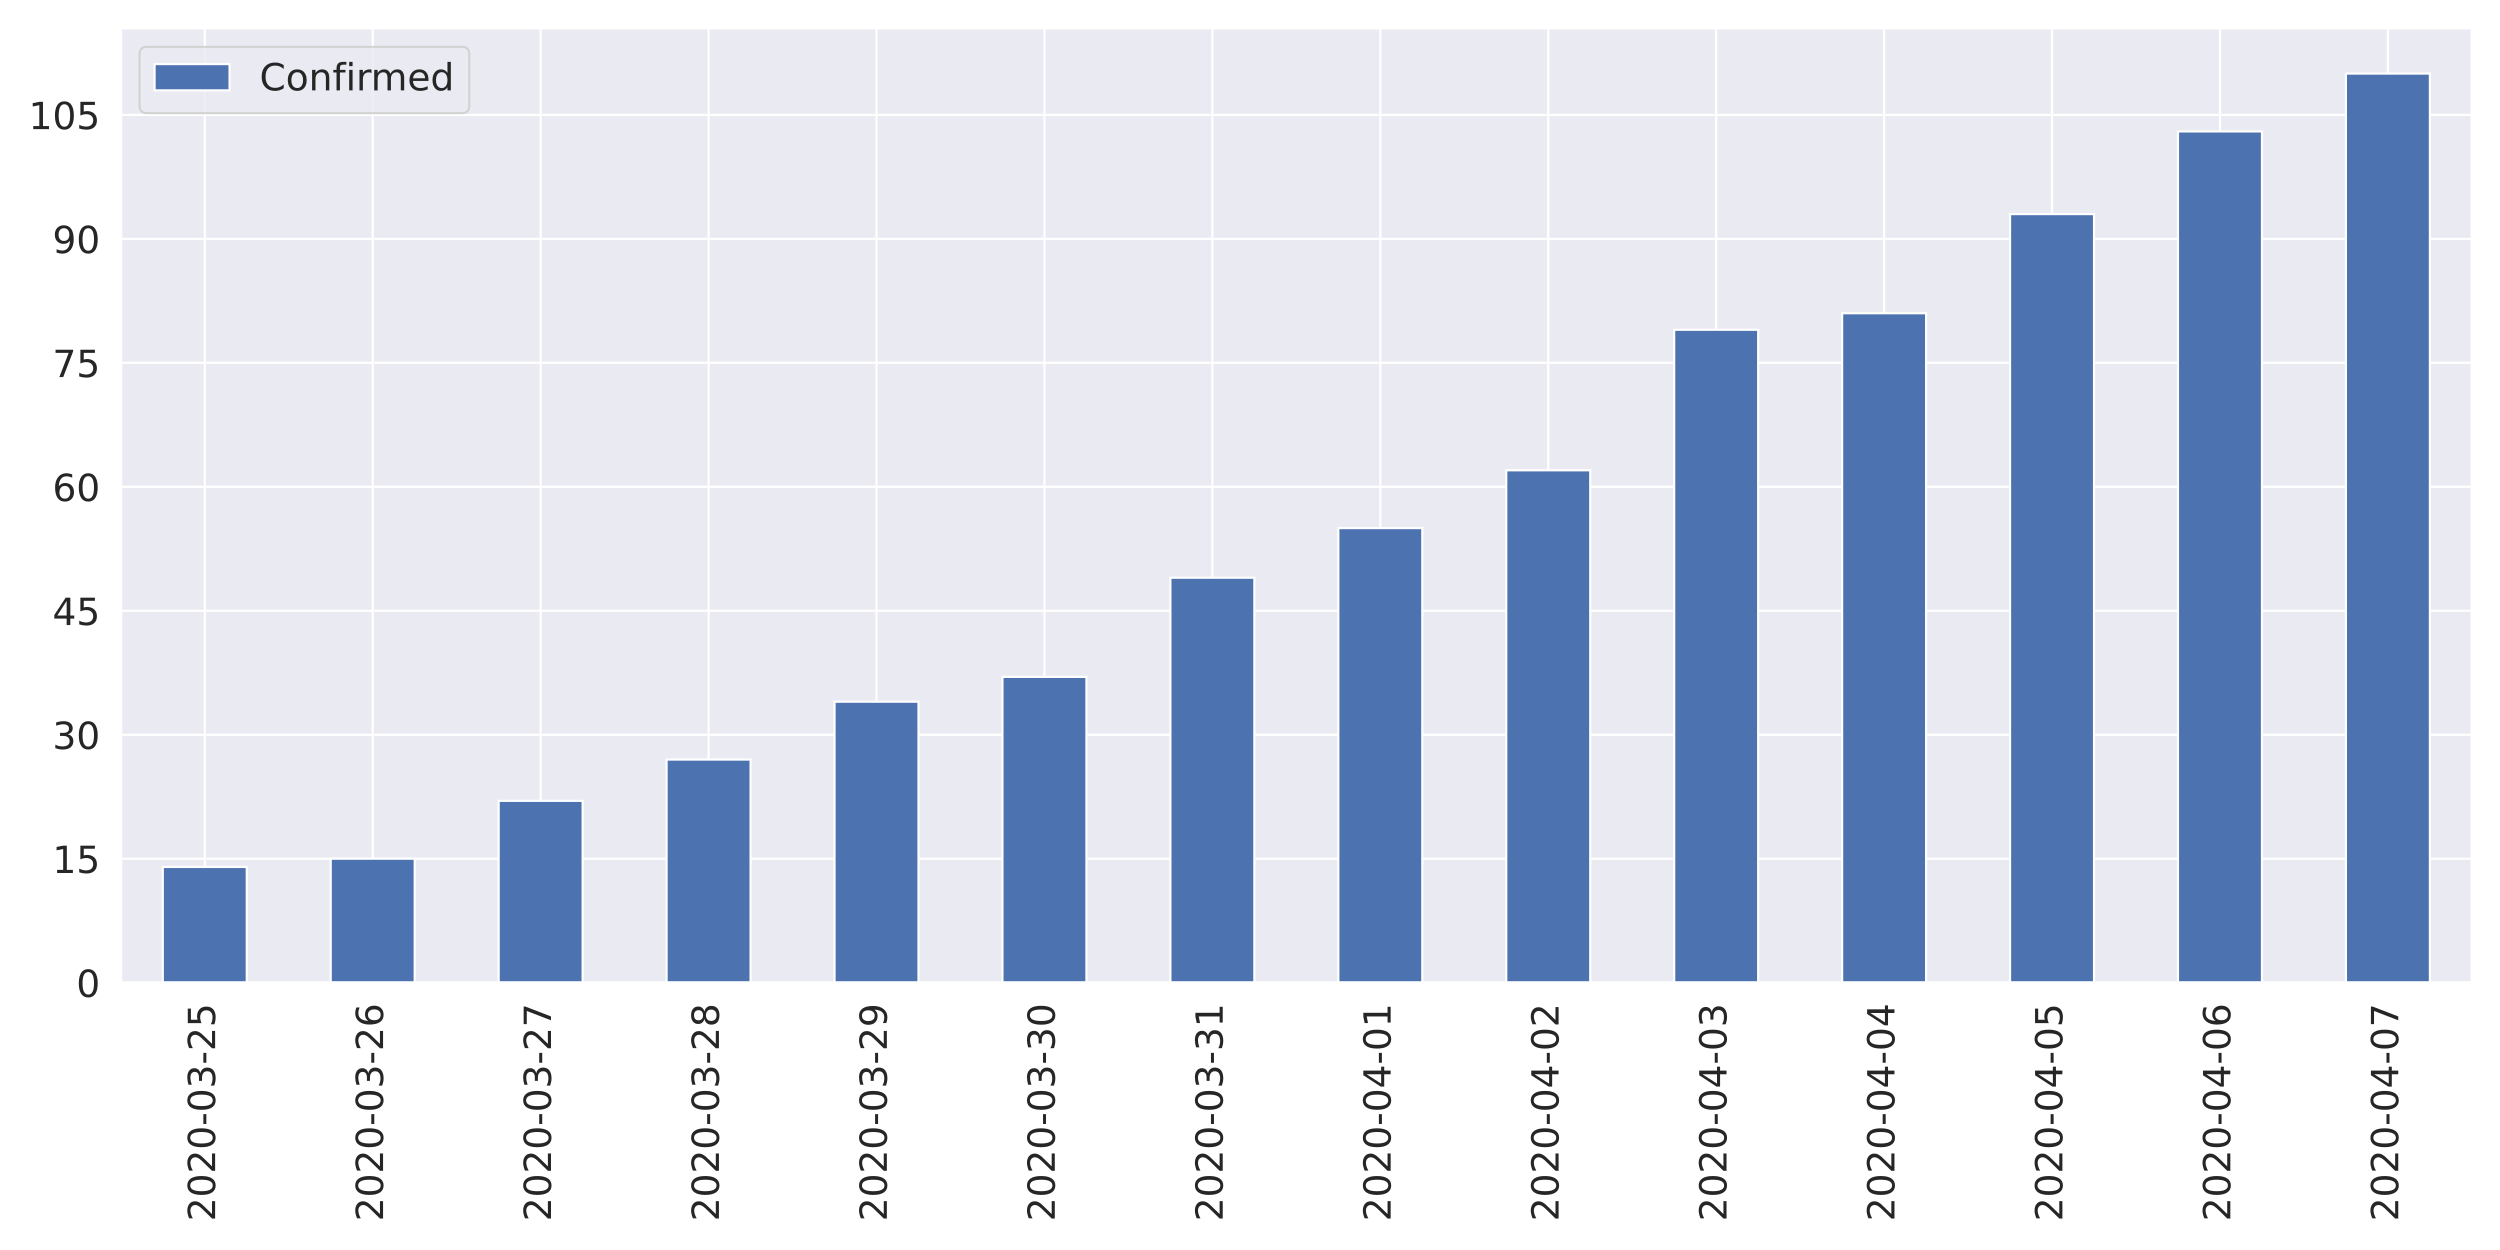
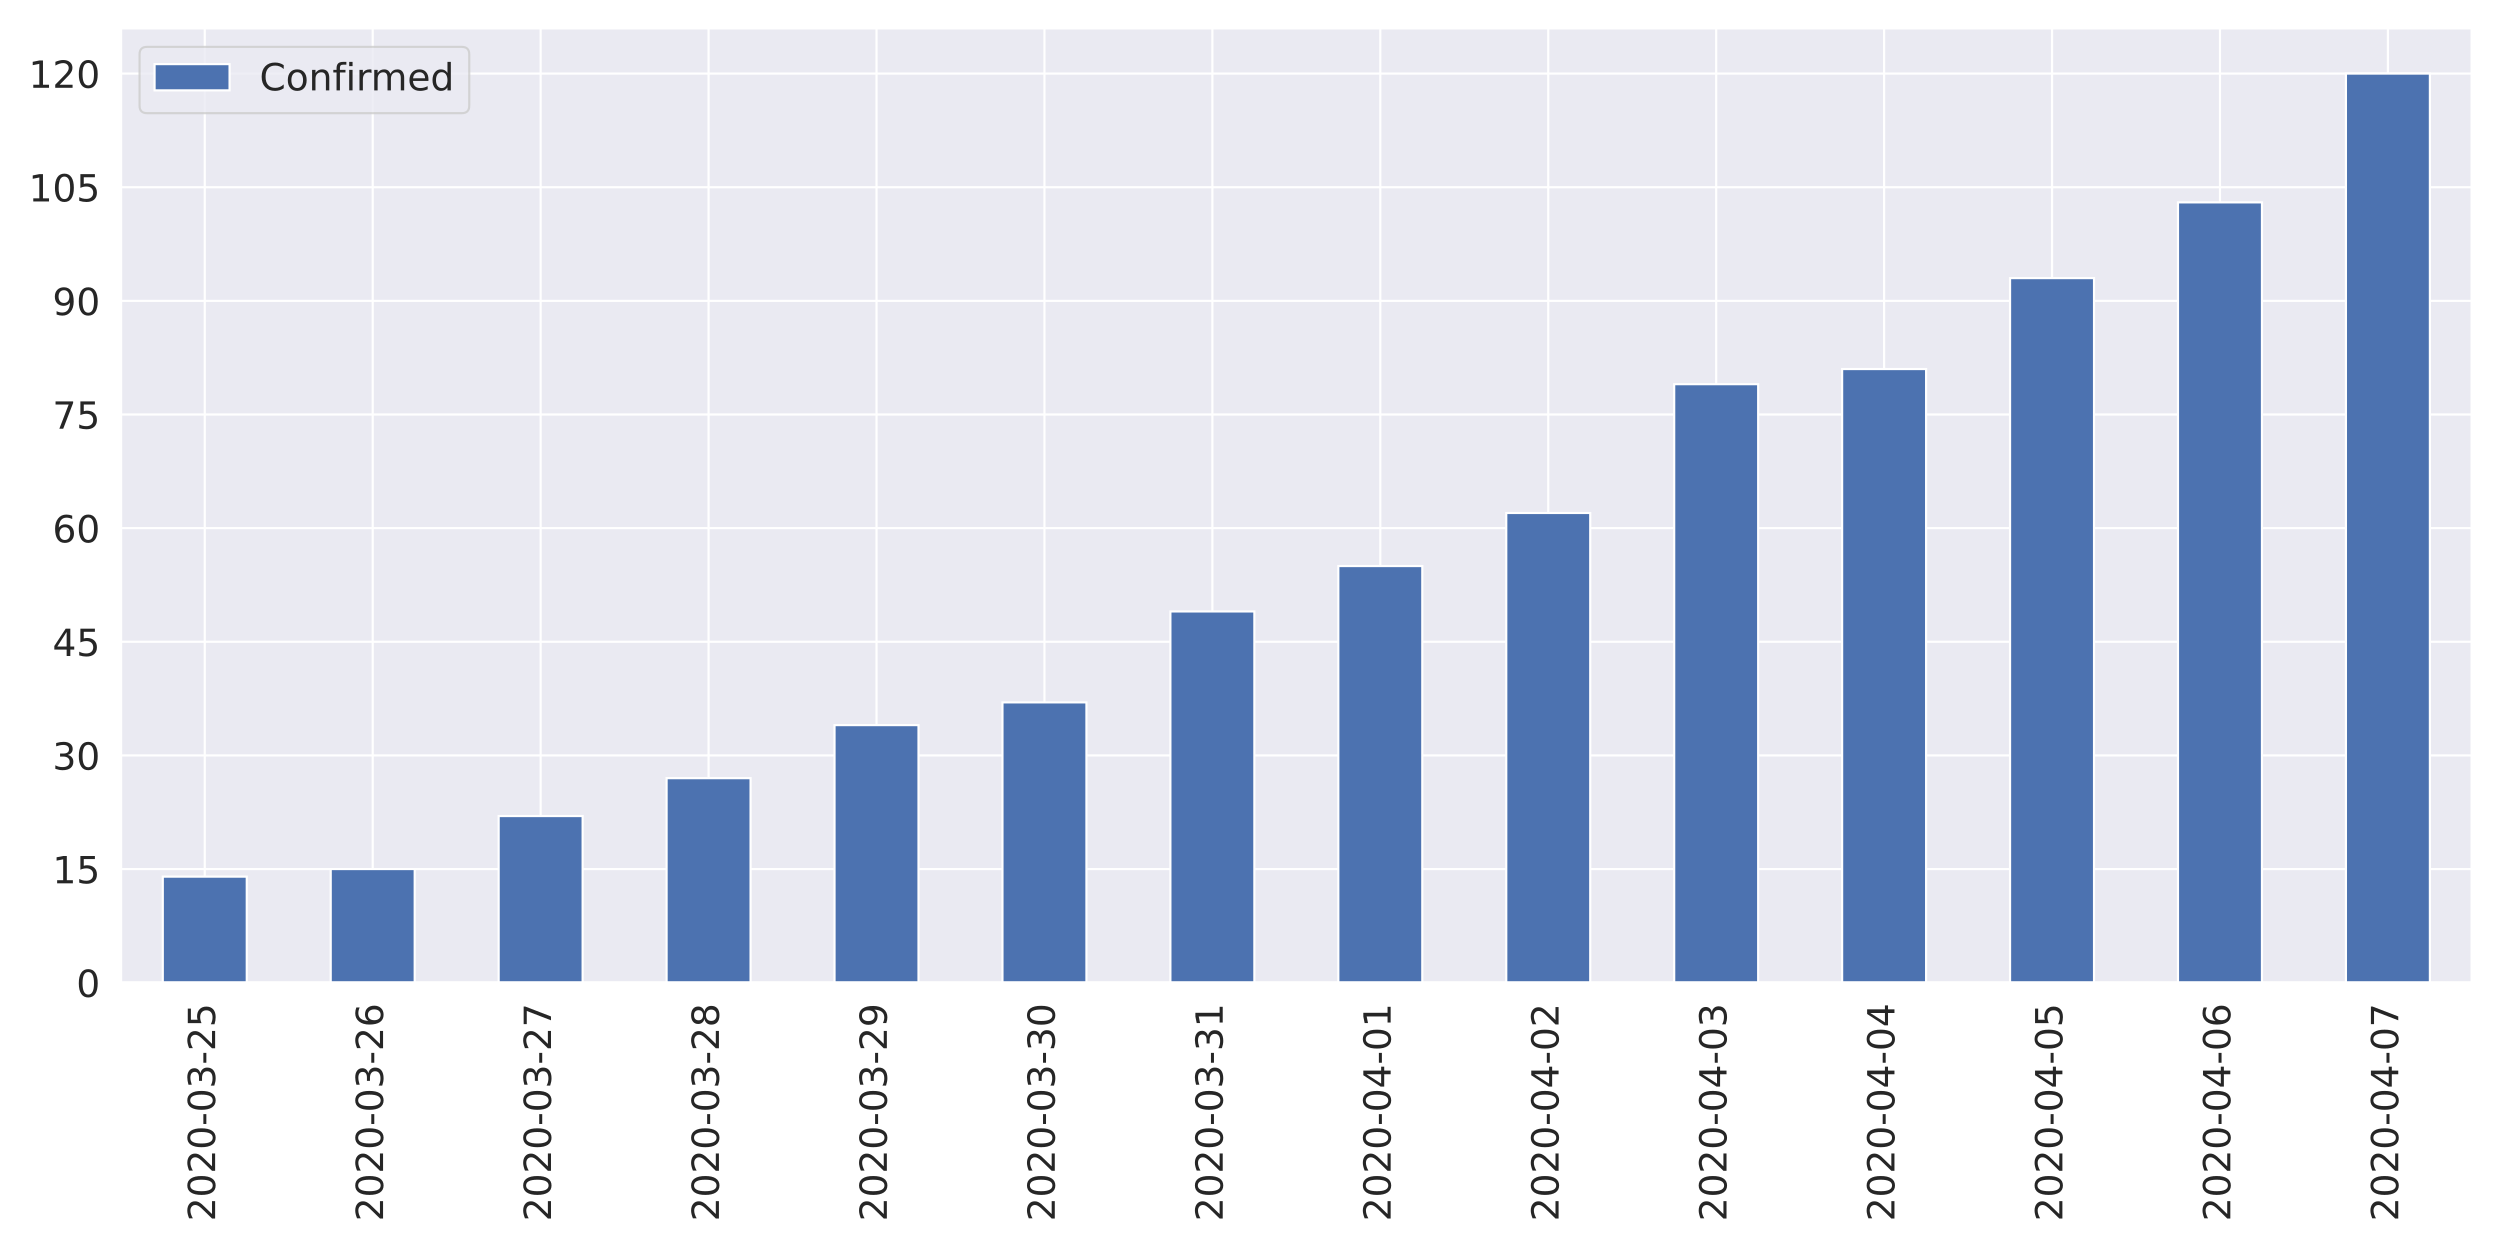
<svg xmlns="http://www.w3.org/2000/svg" xmlns:xlink="http://www.w3.org/1999/xlink" height="576pt" version="1.1" viewBox="0 0 1152 576" width="1152pt">
  <defs>
    <style type="text/css">
*{stroke-linecap:butt;stroke-linejoin:round;}
  </style>
  </defs>
  <g id="figure_1">
    <g id="patch_1">
      <path d="M 0 576  L 1152 576  L 1152 0  L 0 0  z " style="fill:#ffffff;" />
    </g>
    <g id="axes_1">
      <g id="patch_2">
        <path d="M 55.67 452.83  L 1139.04 452.83  L 1139.04 12.96  L 55.67 12.96  z " style="fill:#eaeaf2;" />
      </g>
      <g id="matplotlib.axis_1">
        <g id="xtick_1">
          <g id="line2d_1">
            <path clip-path="url(#p32ae984a57)" d="M 94.362 452.83  L 94.362 12.96  " style="fill:none;stroke:#ffffff;stroke-linecap:round;" />
          </g>
          <g id="text_1">
            <defs>
              <path d="M 19.188 8.297  L 53.609 8.297  L 53.609 0  L 7.328 0  L 7.328 8.297  Q 12.938 14.109 22.625 23.891  Q 32.328 33.688 34.812 36.531  Q 39.547 41.844 41.422 45.531  Q 43.312 49.219 43.312 52.781  Q 43.312 58.594 39.234 62.25  Q 35.156 65.922 28.609 65.922  Q 23.969 65.922 18.812 64.312  Q 13.672 62.703 7.812 59.422  L 7.812 69.391  Q 13.766 71.781 18.938 73  Q 24.125 74.219 28.422 74.219  Q 39.75 74.219 46.484 68.547  Q 53.219 62.891 53.219 53.422  Q 53.219 48.922 51.531 44.891  Q 49.859 40.875 45.406 35.406  Q 44.188 33.984 37.641 27.219  Q 31.109 20.453 19.188 8.297  z " id="DejaVuSans-50" />
              <path d="M 31.781 66.406  Q 24.172 66.406 20.328 58.906  Q 16.5 51.422 16.5 36.375  Q 16.5 21.391 20.328 13.891  Q 24.172 6.391 31.781 6.391  Q 39.453 6.391 43.281 13.891  Q 47.125 21.391 47.125 36.375  Q 47.125 51.422 43.281 58.906  Q 39.453 66.406 31.781 66.406  z M 31.781 74.219  Q 44.047 74.219 50.516 64.516  Q 56.984 54.828 56.984 36.375  Q 56.984 17.969 50.516 8.266  Q 44.047 -1.422 31.781 -1.422  Q 19.531 -1.422 13.062 8.266  Q 6.594 17.969 6.594 36.375  Q 6.594 54.828 13.062 64.516  Q 19.531 74.219 31.781 74.219  z " id="DejaVuSans-48" />
              <path d="M 4.891 31.391  L 31.203 31.391  L 31.203 23.391  L 4.891 23.391  z " id="DejaVuSans-45" />
              <path d="M 40.578 39.312  Q 47.656 37.797 51.625 33  Q 55.609 28.219 55.609 21.188  Q 55.609 10.406 48.188 4.484  Q 40.766 -1.422 27.094 -1.422  Q 22.516 -1.422 17.656 -0.516  Q 12.797 0.391 7.625 2.203  L 7.625 11.719  Q 11.719 9.328 16.594 8.109  Q 21.484 6.891 26.812 6.891  Q 36.078 6.891 40.938 10.547  Q 45.797 14.203 45.797 21.188  Q 45.797 27.641 41.281 31.266  Q 36.766 34.906 28.719 34.906  L 20.219 34.906  L 20.219 43.016  L 29.109 43.016  Q 36.375 43.016 40.234 45.922  Q 44.094 48.828 44.094 54.297  Q 44.094 59.906 40.109 62.906  Q 36.141 65.922 28.719 65.922  Q 24.656 65.922 20.016 65.031  Q 15.375 64.156 9.812 62.312  L 9.812 71.094  Q 15.438 72.656 20.344 73.438  Q 25.25 74.219 29.594 74.219  Q 40.828 74.219 47.359 69.109  Q 53.906 64.016 53.906 55.328  Q 53.906 49.266 50.438 45.094  Q 46.969 40.922 40.578 39.312  z " id="DejaVuSans-51" />
              <path d="M 10.797 72.906  L 49.516 72.906  L 49.516 64.594  L 19.828 64.594  L 19.828 46.734  Q 21.969 47.469 24.109 47.828  Q 26.266 48.188 28.422 48.188  Q 40.625 48.188 47.75 41.5  Q 54.891 34.812 54.891 23.391  Q 54.891 11.625 47.562 5.094  Q 40.234 -1.422 26.906 -1.422  Q 22.312 -1.422 17.547 -0.641  Q 12.797 0.141 7.719 1.703  L 7.719 11.625  Q 12.109 9.234 16.797 8.062  Q 21.484 6.891 26.703 6.891  Q 35.156 6.891 40.078 11.328  Q 45.016 15.766 45.016 23.391  Q 45.016 31 40.078 35.438  Q 35.156 39.891 26.703 39.891  Q 22.75 39.891 18.812 39.016  Q 14.891 38.141 10.797 36.281  z " id="DejaVuSans-53" />
            </defs>
            <g style="fill:#262626;" transform="translate(99.12999 562.7538)rotate(-90)scale(0.1728 -0.1728)">
              <use xlink:href="#DejaVuSans-50" />
              <use x="63.623" xlink:href="#DejaVuSans-48" />
              <use x="127.246" xlink:href="#DejaVuSans-50" />
              <use x="190.869" xlink:href="#DejaVuSans-48" />
              <use x="254.492" xlink:href="#DejaVuSans-45" />
              <use x="290.576" xlink:href="#DejaVuSans-48" />
              <use x="354.199" xlink:href="#DejaVuSans-51" />
              <use x="417.822" xlink:href="#DejaVuSans-45" />
              <use x="453.906" xlink:href="#DejaVuSans-50" />
              <use x="517.529" xlink:href="#DejaVuSans-53" />
            </g>
          </g>
        </g>
        <g id="xtick_2">
          <g id="line2d_2">
            <path clip-path="url(#p32ae984a57)" d="M 171.745 452.83  L 171.745 12.96  " style="fill:none;stroke:#ffffff;stroke-linecap:round;" />
          </g>
          <g id="text_2">
            <defs>
              <path d="M 33.016 40.375  Q 26.375 40.375 22.484 35.828  Q 18.609 31.297 18.609 23.391  Q 18.609 15.531 22.484 10.953  Q 26.375 6.391 33.016 6.391  Q 39.656 6.391 43.531 10.953  Q 47.406 15.531 47.406 23.391  Q 47.406 31.297 43.531 35.828  Q 39.656 40.375 33.016 40.375  z M 52.594 71.297  L 52.594 62.312  Q 48.875 64.062 45.094 64.984  Q 41.312 65.922 37.594 65.922  Q 27.828 65.922 22.672 59.328  Q 17.531 52.734 16.797 39.406  Q 19.672 43.656 24.016 45.922  Q 28.375 48.188 33.594 48.188  Q 44.578 48.188 50.953 41.516  Q 57.328 34.859 57.328 23.391  Q 57.328 12.156 50.688 5.359  Q 44.047 -1.422 33.016 -1.422  Q 20.359 -1.422 13.672 8.266  Q 6.984 17.969 6.984 36.375  Q 6.984 53.656 15.188 63.938  Q 23.391 74.219 37.203 74.219  Q 40.922 74.219 44.703 73.484  Q 48.484 72.75 52.594 71.297  z " id="DejaVuSans-54" />
            </defs>
            <g style="fill:#262626;" transform="translate(176.5136 562.7538)rotate(-90)scale(0.1728 -0.1728)">
              <use xlink:href="#DejaVuSans-50" />
              <use x="63.623" xlink:href="#DejaVuSans-48" />
              <use x="127.246" xlink:href="#DejaVuSans-50" />
              <use x="190.869" xlink:href="#DejaVuSans-48" />
              <use x="254.492" xlink:href="#DejaVuSans-45" />
              <use x="290.576" xlink:href="#DejaVuSans-48" />
              <use x="354.199" xlink:href="#DejaVuSans-51" />
              <use x="417.822" xlink:href="#DejaVuSans-45" />
              <use x="453.906" xlink:href="#DejaVuSans-50" />
              <use x="517.529" xlink:href="#DejaVuSans-54" />
            </g>
          </g>
        </g>
        <g id="xtick_3">
          <g id="line2d_3">
            <path clip-path="url(#p32ae984a57)" d="M 249.129 452.83  L 249.129 12.96  " style="fill:none;stroke:#ffffff;stroke-linecap:round;" />
          </g>
          <g id="text_3">
            <defs>
              <path d="M 8.203 72.906  L 55.078 72.906  L 55.078 68.703  L 28.609 0  L 18.312 0  L 43.219 64.594  L 8.203 64.594  z " id="DejaVuSans-55" />
            </defs>
            <g style="fill:#262626;" transform="translate(253.8971 562.7538)rotate(-90)scale(0.1728 -0.1728)">
              <use xlink:href="#DejaVuSans-50" />
              <use x="63.623" xlink:href="#DejaVuSans-48" />
              <use x="127.246" xlink:href="#DejaVuSans-50" />
              <use x="190.869" xlink:href="#DejaVuSans-48" />
              <use x="254.492" xlink:href="#DejaVuSans-45" />
              <use x="290.576" xlink:href="#DejaVuSans-48" />
              <use x="354.199" xlink:href="#DejaVuSans-51" />
              <use x="417.822" xlink:href="#DejaVuSans-45" />
              <use x="453.906" xlink:href="#DejaVuSans-50" />
              <use x="517.529" xlink:href="#DejaVuSans-55" />
            </g>
          </g>
        </g>
        <g id="xtick_4">
          <g id="line2d_4">
            <path clip-path="url(#p32ae984a57)" d="M 326.512 452.83  L 326.512 12.96  " style="fill:none;stroke:#ffffff;stroke-linecap:round;" />
          </g>
          <g id="text_4">
            <defs>
              <path d="M 31.781 34.625  Q 24.75 34.625 20.719 30.859  Q 16.703 27.094 16.703 20.516  Q 16.703 13.922 20.719 10.156  Q 24.75 6.391 31.781 6.391  Q 38.812 6.391 42.859 10.172  Q 46.922 13.969 46.922 20.516  Q 46.922 27.094 42.891 30.859  Q 38.875 34.625 31.781 34.625  z M 21.922 38.812  Q 15.578 40.375 12.031 44.719  Q 8.5 49.078 8.5 55.328  Q 8.5 64.062 14.719 69.141  Q 20.953 74.219 31.781 74.219  Q 42.672 74.219 48.875 69.141  Q 55.078 64.062 55.078 55.328  Q 55.078 49.078 51.531 44.719  Q 48 40.375 41.703 38.812  Q 48.828 37.156 52.797 32.312  Q 56.781 27.484 56.781 20.516  Q 56.781 9.906 50.312 4.234  Q 43.844 -1.422 31.781 -1.422  Q 19.734 -1.422 13.25 4.234  Q 6.781 9.906 6.781 20.516  Q 6.781 27.484 10.781 32.312  Q 14.797 37.156 21.922 38.812  z M 18.312 54.391  Q 18.312 48.734 21.844 45.562  Q 25.391 42.391 31.781 42.391  Q 38.141 42.391 41.719 45.562  Q 45.312 48.734 45.312 54.391  Q 45.312 60.062 41.719 63.234  Q 38.141 66.406 31.781 66.406  Q 25.391 66.406 21.844 63.234  Q 18.312 60.062 18.312 54.391  z " id="DejaVuSans-56" />
            </defs>
            <g style="fill:#262626;" transform="translate(331.2807 562.7538)rotate(-90)scale(0.1728 -0.1728)">
              <use xlink:href="#DejaVuSans-50" />
              <use x="63.623" xlink:href="#DejaVuSans-48" />
              <use x="127.246" xlink:href="#DejaVuSans-50" />
              <use x="190.869" xlink:href="#DejaVuSans-48" />
              <use x="254.492" xlink:href="#DejaVuSans-45" />
              <use x="290.576" xlink:href="#DejaVuSans-48" />
              <use x="354.199" xlink:href="#DejaVuSans-51" />
              <use x="417.822" xlink:href="#DejaVuSans-45" />
              <use x="453.906" xlink:href="#DejaVuSans-50" />
              <use x="517.529" xlink:href="#DejaVuSans-56" />
            </g>
          </g>
        </g>
        <g id="xtick_5">
          <g id="line2d_5">
            <path clip-path="url(#p32ae984a57)" d="M 403.896 452.83  L 403.896 12.96  " style="fill:none;stroke:#ffffff;stroke-linecap:round;" />
          </g>
          <g id="text_5">
            <defs>
              <path d="M 10.984 1.516  L 10.984 10.5  Q 14.703 8.734 18.5 7.812  Q 22.312 6.891 25.984 6.891  Q 35.75 6.891 40.891 13.453  Q 46.047 20.016 46.781 33.406  Q 43.953 29.203 39.594 26.953  Q 35.25 24.703 29.984 24.703  Q 19.047 24.703 12.672 31.312  Q 6.297 37.938 6.297 49.422  Q 6.297 60.641 12.938 67.422  Q 19.578 74.219 30.609 74.219  Q 43.266 74.219 49.922 64.516  Q 56.594 54.828 56.594 36.375  Q 56.594 19.141 48.406 8.859  Q 40.234 -1.422 26.422 -1.422  Q 22.703 -1.422 18.891 -0.688  Q 15.094 0.047 10.984 1.516  z M 30.609 32.422  Q 37.25 32.422 41.125 36.953  Q 45.016 41.5 45.016 49.422  Q 45.016 57.281 41.125 61.844  Q 37.25 66.406 30.609 66.406  Q 23.969 66.406 20.094 61.844  Q 16.219 57.281 16.219 49.422  Q 16.219 41.5 20.094 36.953  Q 23.969 32.422 30.609 32.422  z " id="DejaVuSans-57" />
            </defs>
            <g style="fill:#262626;" transform="translate(408.6643 562.7538)rotate(-90)scale(0.1728 -0.1728)">
              <use xlink:href="#DejaVuSans-50" />
              <use x="63.623" xlink:href="#DejaVuSans-48" />
              <use x="127.246" xlink:href="#DejaVuSans-50" />
              <use x="190.869" xlink:href="#DejaVuSans-48" />
              <use x="254.492" xlink:href="#DejaVuSans-45" />
              <use x="290.576" xlink:href="#DejaVuSans-48" />
              <use x="354.199" xlink:href="#DejaVuSans-51" />
              <use x="417.822" xlink:href="#DejaVuSans-45" />
              <use x="453.906" xlink:href="#DejaVuSans-50" />
              <use x="517.529" xlink:href="#DejaVuSans-57" />
            </g>
          </g>
        </g>
        <g id="xtick_6">
          <g id="line2d_6">
            <path clip-path="url(#p32ae984a57)" d="M 481.28 452.83  L 481.28 12.96  " style="fill:none;stroke:#ffffff;stroke-linecap:round;" />
          </g>
          <g id="text_6">
            <g style="fill:#262626;" transform="translate(486.0478 562.7538)rotate(-90)scale(0.1728 -0.1728)">
              <use xlink:href="#DejaVuSans-50" />
              <use x="63.623" xlink:href="#DejaVuSans-48" />
              <use x="127.246" xlink:href="#DejaVuSans-50" />
              <use x="190.869" xlink:href="#DejaVuSans-48" />
              <use x="254.492" xlink:href="#DejaVuSans-45" />
              <use x="290.576" xlink:href="#DejaVuSans-48" />
              <use x="354.199" xlink:href="#DejaVuSans-51" />
              <use x="417.822" xlink:href="#DejaVuSans-45" />
              <use x="453.906" xlink:href="#DejaVuSans-51" />
              <use x="517.529" xlink:href="#DejaVuSans-48" />
            </g>
          </g>
        </g>
        <g id="xtick_7">
          <g id="line2d_7">
            <path clip-path="url(#p32ae984a57)" d="M 558.663 452.83  L 558.663 12.96  " style="fill:none;stroke:#ffffff;stroke-linecap:round;" />
          </g>
          <g id="text_7">
            <defs>
              <path d="M 12.406 8.297  L 28.516 8.297  L 28.516 63.922  L 10.984 60.406  L 10.984 69.391  L 28.422 72.906  L 38.281 72.906  L 38.281 8.297  L 54.391 8.297  L 54.391 0  L 12.406 0  z " id="DejaVuSans-49" />
            </defs>
            <g style="fill:#262626;" transform="translate(563.4314 562.7538)rotate(-90)scale(0.1728 -0.1728)">
              <use xlink:href="#DejaVuSans-50" />
              <use x="63.623" xlink:href="#DejaVuSans-48" />
              <use x="127.246" xlink:href="#DejaVuSans-50" />
              <use x="190.869" xlink:href="#DejaVuSans-48" />
              <use x="254.492" xlink:href="#DejaVuSans-45" />
              <use x="290.576" xlink:href="#DejaVuSans-48" />
              <use x="354.199" xlink:href="#DejaVuSans-51" />
              <use x="417.822" xlink:href="#DejaVuSans-45" />
              <use x="453.906" xlink:href="#DejaVuSans-51" />
              <use x="517.529" xlink:href="#DejaVuSans-49" />
            </g>
          </g>
        </g>
        <g id="xtick_8">
          <g id="line2d_8">
            <path clip-path="url(#p32ae984a57)" d="M 636.047 452.83  L 636.047 12.96  " style="fill:none;stroke:#ffffff;stroke-linecap:round;" />
          </g>
          <g id="text_8">
            <defs>
              <path d="M 37.797 64.312  L 12.891 25.391  L 37.797 25.391  z M 35.203 72.906  L 47.609 72.906  L 47.609 25.391  L 58.016 25.391  L 58.016 17.188  L 47.609 17.188  L 47.609 0  L 37.797 0  L 37.797 17.188  L 4.891 17.188  L 4.891 26.703  z " id="DejaVuSans-52" />
            </defs>
            <g style="fill:#262626;" transform="translate(640.815 562.7538)rotate(-90)scale(0.1728 -0.1728)">
              <use xlink:href="#DejaVuSans-50" />
              <use x="63.623" xlink:href="#DejaVuSans-48" />
              <use x="127.246" xlink:href="#DejaVuSans-50" />
              <use x="190.869" xlink:href="#DejaVuSans-48" />
              <use x="254.492" xlink:href="#DejaVuSans-45" />
              <use x="290.576" xlink:href="#DejaVuSans-48" />
              <use x="354.199" xlink:href="#DejaVuSans-52" />
              <use x="417.822" xlink:href="#DejaVuSans-45" />
              <use x="453.906" xlink:href="#DejaVuSans-48" />
              <use x="517.529" xlink:href="#DejaVuSans-49" />
            </g>
          </g>
        </g>
        <g id="xtick_9">
          <g id="line2d_9">
            <path clip-path="url(#p32ae984a57)" d="M 713.43 452.83  L 713.43 12.96  " style="fill:none;stroke:#ffffff;stroke-linecap:round;" />
          </g>
          <g id="text_9">
            <g style="fill:#262626;" transform="translate(718.1986 562.7538)rotate(-90)scale(0.1728 -0.1728)">
              <use xlink:href="#DejaVuSans-50" />
              <use x="63.623" xlink:href="#DejaVuSans-48" />
              <use x="127.246" xlink:href="#DejaVuSans-50" />
              <use x="190.869" xlink:href="#DejaVuSans-48" />
              <use x="254.492" xlink:href="#DejaVuSans-45" />
              <use x="290.576" xlink:href="#DejaVuSans-48" />
              <use x="354.199" xlink:href="#DejaVuSans-52" />
              <use x="417.822" xlink:href="#DejaVuSans-45" />
              <use x="453.906" xlink:href="#DejaVuSans-48" />
              <use x="517.529" xlink:href="#DejaVuSans-50" />
            </g>
          </g>
        </g>
        <g id="xtick_10">
          <g id="line2d_10">
            <path clip-path="url(#p32ae984a57)" d="M 790.814 452.83  L 790.814 12.96  " style="fill:none;stroke:#ffffff;stroke-linecap:round;" />
          </g>
          <g id="text_10">
            <g style="fill:#262626;" transform="translate(795.5821 562.7538)rotate(-90)scale(0.1728 -0.1728)">
              <use xlink:href="#DejaVuSans-50" />
              <use x="63.623" xlink:href="#DejaVuSans-48" />
              <use x="127.246" xlink:href="#DejaVuSans-50" />
              <use x="190.869" xlink:href="#DejaVuSans-48" />
              <use x="254.492" xlink:href="#DejaVuSans-45" />
              <use x="290.576" xlink:href="#DejaVuSans-48" />
              <use x="354.199" xlink:href="#DejaVuSans-52" />
              <use x="417.822" xlink:href="#DejaVuSans-45" />
              <use x="453.906" xlink:href="#DejaVuSans-48" />
              <use x="517.529" xlink:href="#DejaVuSans-51" />
            </g>
          </g>
        </g>
        <g id="xtick_11">
          <g id="line2d_11">
            <path clip-path="url(#p32ae984a57)" d="M 868.197 452.83  L 868.197 12.96  " style="fill:none;stroke:#ffffff;stroke-linecap:round;" />
          </g>
          <g id="text_11">
            <g style="fill:#262626;" transform="translate(872.9657 562.7538)rotate(-90)scale(0.1728 -0.1728)">
              <use xlink:href="#DejaVuSans-50" />
              <use x="63.623" xlink:href="#DejaVuSans-48" />
              <use x="127.246" xlink:href="#DejaVuSans-50" />
              <use x="190.869" xlink:href="#DejaVuSans-48" />
              <use x="254.492" xlink:href="#DejaVuSans-45" />
              <use x="290.576" xlink:href="#DejaVuSans-48" />
              <use x="354.199" xlink:href="#DejaVuSans-52" />
              <use x="417.822" xlink:href="#DejaVuSans-45" />
              <use x="453.906" xlink:href="#DejaVuSans-48" />
              <use x="517.529" xlink:href="#DejaVuSans-52" />
            </g>
          </g>
        </g>
        <g id="xtick_12">
          <g id="line2d_12">
            <path clip-path="url(#p32ae984a57)" d="M 945.581 452.83  L 945.581 12.96  " style="fill:none;stroke:#ffffff;stroke-linecap:round;" />
          </g>
          <g id="text_12">
            <g style="fill:#262626;" transform="translate(950.3493 562.7538)rotate(-90)scale(0.1728 -0.1728)">
              <use xlink:href="#DejaVuSans-50" />
              <use x="63.623" xlink:href="#DejaVuSans-48" />
              <use x="127.246" xlink:href="#DejaVuSans-50" />
              <use x="190.869" xlink:href="#DejaVuSans-48" />
              <use x="254.492" xlink:href="#DejaVuSans-45" />
              <use x="290.576" xlink:href="#DejaVuSans-48" />
              <use x="354.199" xlink:href="#DejaVuSans-52" />
              <use x="417.822" xlink:href="#DejaVuSans-45" />
              <use x="453.906" xlink:href="#DejaVuSans-48" />
              <use x="517.529" xlink:href="#DejaVuSans-53" />
            </g>
          </g>
        </g>
        <g id="xtick_13">
          <g id="line2d_13">
            <path clip-path="url(#p32ae984a57)" d="M 1022.965 452.83  L 1022.965 12.96  " style="fill:none;stroke:#ffffff;stroke-linecap:round;" />
          </g>
          <g id="text_13">
            <g style="fill:#262626;" transform="translate(1027.733 562.7538)rotate(-90)scale(0.1728 -0.1728)">
              <use xlink:href="#DejaVuSans-50" />
              <use x="63.623" xlink:href="#DejaVuSans-48" />
              <use x="127.246" xlink:href="#DejaVuSans-50" />
              <use x="190.869" xlink:href="#DejaVuSans-48" />
              <use x="254.492" xlink:href="#DejaVuSans-45" />
              <use x="290.576" xlink:href="#DejaVuSans-48" />
              <use x="354.199" xlink:href="#DejaVuSans-52" />
              <use x="417.822" xlink:href="#DejaVuSans-45" />
              <use x="453.906" xlink:href="#DejaVuSans-48" />
              <use x="517.529" xlink:href="#DejaVuSans-54" />
            </g>
          </g>
        </g>
        <g id="xtick_14">
          <g id="line2d_14">
            <path clip-path="url(#p32ae984a57)" d="M 1100.348 452.83  L 1100.348 12.96  " style="fill:none;stroke:#ffffff;stroke-linecap:round;" />
          </g>
          <g id="text_14">
            <g style="fill:#262626;" transform="translate(1105.116 562.7538)rotate(-90)scale(0.1728 -0.1728)">
              <use xlink:href="#DejaVuSans-50" />
              <use x="63.623" xlink:href="#DejaVuSans-48" />
              <use x="127.246" xlink:href="#DejaVuSans-50" />
              <use x="190.869" xlink:href="#DejaVuSans-48" />
              <use x="254.492" xlink:href="#DejaVuSans-45" />
              <use x="290.576" xlink:href="#DejaVuSans-48" />
              <use x="354.199" xlink:href="#DejaVuSans-52" />
              <use x="417.822" xlink:href="#DejaVuSans-45" />
              <use x="453.906" xlink:href="#DejaVuSans-48" />
              <use x="517.529" xlink:href="#DejaVuSans-55" />
            </g>
          </g>
        </g>
      </g>
      <g id="matplotlib.axis_2">
        <g id="ytick_1">
          <g id="line2d_15">
            <path clip-path="url(#p32ae984a57)" d="M 55.67 452.83  L 1139.04 452.83  " style="fill:none;stroke:#ffffff;stroke-linecap:round;" />
          </g>
          <g id="text_15">
            <g style="fill:#262626;" transform="translate(35.1756 459.3951)scale(0.1728 -0.1728)">
              <use xlink:href="#DejaVuSans-48" />
            </g>
          </g>
        </g>
        <g id="ytick_2">
          <g id="line2d_16">
-             <path clip-path="url(#p32ae984a57)" d="M 55.67 395.704  L 1139.04 395.704  " style="fill:none;stroke:#ffffff;stroke-linecap:round;" />
+             <path clip-path="url(#p32ae984a57)" d="M 55.67 400.465  L 1139.04 400.465  " style="fill:none;stroke:#ffffff;stroke-linecap:round;" />
          </g>
          <g id="text_16">
-             <g style="fill:#262626;" transform="translate(24.1812 402.2691)scale(0.1728 -0.1728)">
+             <g style="fill:#262626;" transform="translate(24.1812 407.0296)scale(0.1728 -0.1728)">
              <use xlink:href="#DejaVuSans-49" />
              <use x="63.623" xlink:href="#DejaVuSans-53" />
            </g>
          </g>
        </g>
        <g id="ytick_3">
          <g id="line2d_17">
-             <path clip-path="url(#p32ae984a57)" d="M 55.67 338.578  L 1139.04 338.578  " style="fill:none;stroke:#ffffff;stroke-linecap:round;" />
+             <path clip-path="url(#p32ae984a57)" d="M 55.67 348.099  L 1139.04 348.099  " style="fill:none;stroke:#ffffff;stroke-linecap:round;" />
          </g>
          <g id="text_17">
-             <g style="fill:#262626;" transform="translate(24.1812 345.1431)scale(0.1728 -0.1728)">
+             <g style="fill:#262626;" transform="translate(24.1812 354.6641)scale(0.1728 -0.1728)">
              <use xlink:href="#DejaVuSans-51" />
              <use x="63.623" xlink:href="#DejaVuSans-48" />
            </g>
          </g>
        </g>
        <g id="ytick_4">
          <g id="line2d_18">
-             <path clip-path="url(#p32ae984a57)" d="M 55.67 281.452  L 1139.04 281.452  " style="fill:none;stroke:#ffffff;stroke-linecap:round;" />
+             <path clip-path="url(#p32ae984a57)" d="M 55.67 295.734  L 1139.04 295.734  " style="fill:none;stroke:#ffffff;stroke-linecap:round;" />
          </g>
          <g id="text_18">
-             <g style="fill:#262626;" transform="translate(24.1812 288.0171)scale(0.1728 -0.1728)">
+             <g style="fill:#262626;" transform="translate(24.1812 302.2986)scale(0.1728 -0.1728)">
              <use xlink:href="#DejaVuSans-52" />
              <use x="63.623" xlink:href="#DejaVuSans-53" />
            </g>
          </g>
        </g>
        <g id="ytick_5">
          <g id="line2d_19">
-             <path clip-path="url(#p32ae984a57)" d="M 55.67 224.326  L 1139.04 224.326  " style="fill:none;stroke:#ffffff;stroke-linecap:round;" />
+             <path clip-path="url(#p32ae984a57)" d="M 55.67 243.368  L 1139.04 243.368  " style="fill:none;stroke:#ffffff;stroke-linecap:round;" />
          </g>
          <g id="text_19">
-             <g style="fill:#262626;" transform="translate(24.1812 230.8912)scale(0.1728 -0.1728)">
+             <g style="fill:#262626;" transform="translate(24.1812 249.9331)scale(0.1728 -0.1728)">
              <use xlink:href="#DejaVuSans-54" />
              <use x="63.623" xlink:href="#DejaVuSans-48" />
            </g>
          </g>
        </g>
        <g id="ytick_6">
          <g id="line2d_20">
-             <path clip-path="url(#p32ae984a57)" d="M 55.67 167.2  L 1139.04 167.2  " style="fill:none;stroke:#ffffff;stroke-linecap:round;" />
+             <path clip-path="url(#p32ae984a57)" d="M 55.67 191.003  L 1139.04 191.003  " style="fill:none;stroke:#ffffff;stroke-linecap:round;" />
          </g>
          <g id="text_20">
-             <g style="fill:#262626;" transform="translate(24.1812 173.7652)scale(0.1728 -0.1728)">
+             <g style="fill:#262626;" transform="translate(24.1812 197.5677)scale(0.1728 -0.1728)">
              <use xlink:href="#DejaVuSans-55" />
              <use x="63.623" xlink:href="#DejaVuSans-53" />
            </g>
          </g>
        </g>
        <g id="ytick_7">
          <g id="line2d_21">
-             <path clip-path="url(#p32ae984a57)" d="M 55.67 110.074  L 1139.04 110.074  " style="fill:none;stroke:#ffffff;stroke-linecap:round;" />
+             <path clip-path="url(#p32ae984a57)" d="M 55.67 138.637  L 1139.04 138.637  " style="fill:none;stroke:#ffffff;stroke-linecap:round;" />
          </g>
          <g id="text_21">
-             <g style="fill:#262626;" transform="translate(24.1812 116.6392)scale(0.1728 -0.1728)">
+             <g style="fill:#262626;" transform="translate(24.1812 145.2022)scale(0.1728 -0.1728)">
              <use xlink:href="#DejaVuSans-57" />
              <use x="63.623" xlink:href="#DejaVuSans-48" />
            </g>
          </g>
        </g>
        <g id="ytick_8">
          <g id="line2d_22">
-             <path clip-path="url(#p32ae984a57)" d="M 55.67 52.948  L 1139.04 52.948  " style="fill:none;stroke:#ffffff;stroke-linecap:round;" />
+             <path clip-path="url(#p32ae984a57)" d="M 55.67 86.272  L 1139.04 86.272  " style="fill:none;stroke:#ffffff;stroke-linecap:round;" />
          </g>
          <g id="text_22">
-             <g style="fill:#262626;" transform="translate(13.1868 59.51323)scale(0.1728 -0.1728)">
+             <g style="fill:#262626;" transform="translate(13.1868 92.83672)scale(0.1728 -0.1728)">
              <use xlink:href="#DejaVuSans-49" />
              <use x="63.623" xlink:href="#DejaVuSans-48" />
              <use x="127.246" xlink:href="#DejaVuSans-53" />
            </g>
          </g>
        </g>
+         <g id="ytick_9">
+           <g id="line2d_23">
+             <path clip-path="url(#p32ae984a57)" d="M 55.67 33.906  L 1139.04 33.906  " style="fill:none;stroke:#ffffff;stroke-linecap:round;" />
+           </g>
+           <g id="text_23">
+             <g style="fill:#262626;" transform="translate(13.1868 40.47124)scale(0.1728 -0.1728)">
+               <use xlink:href="#DejaVuSans-49" />
+               <use x="63.623" xlink:href="#DejaVuSans-50" />
+               <use x="127.246" xlink:href="#DejaVuSans-48" />
+             </g>
+           </g>
+         </g>
      </g>
      <g id="patch_3">
-         <path clip-path="url(#p32ae984a57)" d="M 75.016 452.83  L 113.708 452.83  L 113.708 399.512  L 75.016 399.512  z " style="fill:#4c72b0;stroke:#ffffff;stroke-linejoin:miter;" />
+         <path clip-path="url(#p32ae984a57)" d="M 75.016 452.83  L 113.708 452.83  L 113.708 403.956  L 75.016 403.956  z " style="fill:#4c72b0;stroke:#ffffff;stroke-linejoin:miter;" />
      </g>
      <g id="patch_4">
-         <path clip-path="url(#p32ae984a57)" d="M 152.399 452.83  L 191.091 452.83  L 191.091 395.704  L 152.399 395.704  z " style="fill:#4c72b0;stroke:#ffffff;stroke-linejoin:miter;" />
+         <path clip-path="url(#p32ae984a57)" d="M 152.399 452.83  L 191.091 452.83  L 191.091 400.465  L 152.399 400.465  z " style="fill:#4c72b0;stroke:#ffffff;stroke-linejoin:miter;" />
      </g>
      <g id="patch_5">
-         <path clip-path="url(#p32ae984a57)" d="M 229.783 452.83  L 268.475 452.83  L 268.475 369.045  L 229.783 369.045  z " style="fill:#4c72b0;stroke:#ffffff;stroke-linejoin:miter;" />
+         <path clip-path="url(#p32ae984a57)" d="M 229.783 452.83  L 268.475 452.83  L 268.475 376.027  L 229.783 376.027  z " style="fill:#4c72b0;stroke:#ffffff;stroke-linejoin:miter;" />
      </g>
      <g id="patch_6">
-         <path clip-path="url(#p32ae984a57)" d="M 307.167 452.83  L 345.858 452.83  L 345.858 350.003  L 307.167 350.003  z " style="fill:#4c72b0;stroke:#ffffff;stroke-linejoin:miter;" />
+         <path clip-path="url(#p32ae984a57)" d="M 307.167 452.83  L 345.858 452.83  L 345.858 358.572  L 307.167 358.572  z " style="fill:#4c72b0;stroke:#ffffff;stroke-linejoin:miter;" />
      </g>
      <g id="patch_7">
-         <path clip-path="url(#p32ae984a57)" d="M 384.55 452.83  L 423.242 452.83  L 423.242 323.344  L 384.55 323.344  z " style="fill:#4c72b0;stroke:#ffffff;stroke-linejoin:miter;" />
+         <path clip-path="url(#p32ae984a57)" d="M 384.55 452.83  L 423.242 452.83  L 423.242 334.135  L 384.55 334.135  z " style="fill:#4c72b0;stroke:#ffffff;stroke-linejoin:miter;" />
      </g>
      <g id="patch_8">
-         <path clip-path="url(#p32ae984a57)" d="M 461.934 452.83  L 500.626 452.83  L 500.626 311.919  L 461.934 311.919  z " style="fill:#4c72b0;stroke:#ffffff;stroke-linejoin:miter;" />
+         <path clip-path="url(#p32ae984a57)" d="M 461.934 452.83  L 500.626 452.83  L 500.626 323.662  L 461.934 323.662  z " style="fill:#4c72b0;stroke:#ffffff;stroke-linejoin:miter;" />
      </g>
      <g id="patch_9">
-         <path clip-path="url(#p32ae984a57)" d="M 539.317 452.83  L 578.009 452.83  L 578.009 266.218  L 539.317 266.218  z " style="fill:#4c72b0;stroke:#ffffff;stroke-linejoin:miter;" />
+         <path clip-path="url(#p32ae984a57)" d="M 539.317 452.83  L 578.009 452.83  L 578.009 281.769  L 539.317 281.769  z " style="fill:#4c72b0;stroke:#ffffff;stroke-linejoin:miter;" />
      </g>
      <g id="patch_10">
-         <path clip-path="url(#p32ae984a57)" d="M 616.701 452.83  L 655.393 452.83  L 655.393 243.368  L 616.701 243.368  z " style="fill:#4c72b0;stroke:#ffffff;stroke-linejoin:miter;" />
+         <path clip-path="url(#p32ae984a57)" d="M 616.701 452.83  L 655.393 452.83  L 655.393 260.823  L 616.701 260.823  z " style="fill:#4c72b0;stroke:#ffffff;stroke-linejoin:miter;" />
      </g>
      <g id="patch_11">
-         <path clip-path="url(#p32ae984a57)" d="M 694.084 452.83  L 732.776 452.83  L 732.776 216.709  L 694.084 216.709  z " style="fill:#4c72b0;stroke:#ffffff;stroke-linejoin:miter;" />
+         <path clip-path="url(#p32ae984a57)" d="M 694.084 452.83  L 732.776 452.83  L 732.776 236.386  L 694.084 236.386  z " style="fill:#4c72b0;stroke:#ffffff;stroke-linejoin:miter;" />
      </g>
      <g id="patch_12">
-         <path clip-path="url(#p32ae984a57)" d="M 771.468 452.83  L 810.16 452.83  L 810.16 151.967  L 771.468 151.967  z " style="fill:#4c72b0;stroke:#ffffff;stroke-linejoin:miter;" />
+         <path clip-path="url(#p32ae984a57)" d="M 771.468 452.83  L 810.16 452.83  L 810.16 177.038  L 771.468 177.038  z " style="fill:#4c72b0;stroke:#ffffff;stroke-linejoin:miter;" />
      </g>
      <g id="patch_13">
-         <path clip-path="url(#p32ae984a57)" d="M 848.852 452.83  L 887.543 452.83  L 887.543 144.35  L 848.852 144.35  z " style="fill:#4c72b0;stroke:#ffffff;stroke-linejoin:miter;" />
+         <path clip-path="url(#p32ae984a57)" d="M 848.852 452.83  L 887.543 452.83  L 887.543 170.056  L 848.852 170.056  z " style="fill:#4c72b0;stroke:#ffffff;stroke-linejoin:miter;" />
      </g>
      <g id="patch_14">
-         <path clip-path="url(#p32ae984a57)" d="M 926.235 452.83  L 964.927 452.83  L 964.927 98.649  L 926.235 98.649  z " style="fill:#4c72b0;stroke:#ffffff;stroke-linejoin:miter;" />
+         <path clip-path="url(#p32ae984a57)" d="M 926.235 452.83  L 964.927 452.83  L 964.927 128.164  L 926.235 128.164  z " style="fill:#4c72b0;stroke:#ffffff;stroke-linejoin:miter;" />
      </g>
      <g id="patch_15">
-         <path clip-path="url(#p32ae984a57)" d="M 1003.619 452.83  L 1042.311 452.83  L 1042.311 60.565  L 1003.619 60.565  z " style="fill:#4c72b0;stroke:#ffffff;stroke-linejoin:miter;" />
+         <path clip-path="url(#p32ae984a57)" d="M 1003.619 452.83  L 1042.311 452.83  L 1042.311 93.254  L 1003.619 93.254  z " style="fill:#4c72b0;stroke:#ffffff;stroke-linejoin:miter;" />
      </g>
      <g id="patch_16">
        <path clip-path="url(#p32ae984a57)" d="M 1081.002 452.83  L 1119.694 452.83  L 1119.694 33.906  L 1081.002 33.906  z " style="fill:#4c72b0;stroke:#ffffff;stroke-linejoin:miter;" />
      </g>
      <g id="patch_17">
        <path d="M 55.67 452.83  L 55.67 12.96  " style="fill:none;stroke:#ffffff;stroke-linecap:square;stroke-linejoin:miter;stroke-width:1.25;" />
      </g>
      <g id="patch_18">
        <path d="M 1139.04 452.83  L 1139.04 12.96  " style="fill:none;stroke:#ffffff;stroke-linecap:square;stroke-linejoin:miter;stroke-width:1.25;" />
      </g>
      <g id="patch_19">
        <path d="M 55.67 452.83  L 1139.04 452.83  " style="fill:none;stroke:#ffffff;stroke-linecap:square;stroke-linejoin:miter;stroke-width:1.25;" />
      </g>
      <g id="patch_20">
        <path d="M 55.67 12.96  L 1139.04 12.96  " style="fill:none;stroke:#ffffff;stroke-linecap:square;stroke-linejoin:miter;stroke-width:1.25;" />
      </g>
      <g id="legend_1">
        <g id="patch_21">
          <path d="M 67.766 52.148  L 212.772 52.148  Q 216.228 52.148 216.228 48.692  L 216.228 25.056  Q 216.228 21.6 212.772 21.6  L 67.766 21.6  Q 64.31 21.6 64.31 25.056  L 64.31 48.692  Q 64.31 52.148 67.766 52.148  z " style="fill:#eaeaf2;opacity:0.8;stroke:#cccccc;stroke-linejoin:miter;" />
        </g>
        <g id="patch_22">
          <path d="M 71.222 41.642  L 105.782 41.642  L 105.782 29.546  L 71.222 29.546  z " style="fill:#4c72b0;stroke:#ffffff;stroke-linejoin:miter;" />
        </g>
-         <g id="text_23">
+         <g id="text_24">
          <defs>
            <path d="M 64.406 67.281  L 64.406 56.891  Q 59.422 61.531 53.781 63.812  Q 48.141 66.109 41.797 66.109  Q 29.297 66.109 22.656 58.469  Q 16.016 50.828 16.016 36.375  Q 16.016 21.969 22.656 14.328  Q 29.297 6.688 41.797 6.688  Q 48.141 6.688 53.781 8.984  Q 59.422 11.281 64.406 15.922  L 64.406 5.609  Q 59.234 2.094 53.438 0.328  Q 47.656 -1.422 41.219 -1.422  Q 24.656 -1.422 15.125 8.703  Q 5.609 18.844 5.609 36.375  Q 5.609 53.953 15.125 64.078  Q 24.656 74.219 41.219 74.219  Q 47.75 74.219 53.531 72.484  Q 59.328 70.75 64.406 67.281  z " id="DejaVuSans-67" />
            <path d="M 30.609 48.391  Q 23.391 48.391 19.188 42.75  Q 14.984 37.109 14.984 27.297  Q 14.984 17.484 19.156 11.844  Q 23.344 6.203 30.609 6.203  Q 37.797 6.203 41.984 11.859  Q 46.188 17.531 46.188 27.297  Q 46.188 37.016 41.984 42.703  Q 37.797 48.391 30.609 48.391  z M 30.609 56  Q 42.328 56 49.016 48.375  Q 55.719 40.766 55.719 27.297  Q 55.719 13.875 49.016 6.219  Q 42.328 -1.422 30.609 -1.422  Q 18.844 -1.422 12.172 6.219  Q 5.516 13.875 5.516 27.297  Q 5.516 40.766 12.172 48.375  Q 18.844 56 30.609 56  z " id="DejaVuSans-111" />
            <path d="M 54.891 33.016  L 54.891 0  L 45.906 0  L 45.906 32.719  Q 45.906 40.484 42.875 44.328  Q 39.844 48.188 33.797 48.188  Q 26.516 48.188 22.312 43.547  Q 18.109 38.922 18.109 30.906  L 18.109 0  L 9.078 0  L 9.078 54.688  L 18.109 54.688  L 18.109 46.188  Q 21.344 51.125 25.703 53.562  Q 30.078 56 35.797 56  Q 45.219 56 50.047 50.172  Q 54.891 44.344 54.891 33.016  z " id="DejaVuSans-110" />
            <path d="M 37.109 75.984  L 37.109 68.5  L 28.516 68.5  Q 23.688 68.5 21.797 66.547  Q 19.922 64.594 19.922 59.516  L 19.922 54.688  L 34.719 54.688  L 34.719 47.703  L 19.922 47.703  L 19.922 0  L 10.891 0  L 10.891 47.703  L 2.297 47.703  L 2.297 54.688  L 10.891 54.688  L 10.891 58.5  Q 10.891 67.625 15.141 71.797  Q 19.391 75.984 28.609 75.984  z " id="DejaVuSans-102" />
            <path d="M 9.422 54.688  L 18.406 54.688  L 18.406 0  L 9.422 0  z M 9.422 75.984  L 18.406 75.984  L 18.406 64.594  L 9.422 64.594  z " id="DejaVuSans-105" />
            <path d="M 41.109 46.297  Q 39.594 47.172 37.812 47.578  Q 36.031 48 33.891 48  Q 26.266 48 22.188 43.047  Q 18.109 38.094 18.109 28.812  L 18.109 0  L 9.078 0  L 9.078 54.688  L 18.109 54.688  L 18.109 46.188  Q 20.953 51.172 25.484 53.578  Q 30.031 56 36.531 56  Q 37.453 56 38.578 55.875  Q 39.703 55.766 41.062 55.516  z " id="DejaVuSans-114" />
            <path d="M 52 44.188  Q 55.375 50.25 60.062 53.125  Q 64.75 56 71.094 56  Q 79.641 56 84.281 50.016  Q 88.922 44.047 88.922 33.016  L 88.922 0  L 79.891 0  L 79.891 32.719  Q 79.891 40.578 77.094 44.375  Q 74.312 48.188 68.609 48.188  Q 61.625 48.188 57.562 43.547  Q 53.516 38.922 53.516 30.906  L 53.516 0  L 44.484 0  L 44.484 32.719  Q 44.484 40.625 41.703 44.406  Q 38.922 48.188 33.109 48.188  Q 26.219 48.188 22.156 43.531  Q 18.109 38.875 18.109 30.906  L 18.109 0  L 9.078 0  L 9.078 54.688  L 18.109 54.688  L 18.109 46.188  Q 21.188 51.219 25.484 53.609  Q 29.781 56 35.688 56  Q 41.656 56 45.828 52.969  Q 50 49.953 52 44.188  z " id="DejaVuSans-109" />
            <path d="M 56.203 29.594  L 56.203 25.203  L 14.891 25.203  Q 15.484 15.922 20.484 11.062  Q 25.484 6.203 34.422 6.203  Q 39.594 6.203 44.453 7.469  Q 49.312 8.734 54.109 11.281  L 54.109 2.781  Q 49.266 0.734 44.188 -0.344  Q 39.109 -1.422 33.891 -1.422  Q 20.797 -1.422 13.156 6.188  Q 5.516 13.812 5.516 26.812  Q 5.516 40.234 12.766 48.109  Q 20.016 56 32.328 56  Q 43.359 56 49.781 48.891  Q 56.203 41.797 56.203 29.594  z M 47.219 32.234  Q 47.125 39.594 43.094 43.984  Q 39.062 48.391 32.422 48.391  Q 24.906 48.391 20.391 44.141  Q 15.875 39.891 15.188 32.172  z " id="DejaVuSans-101" />
            <path d="M 45.406 46.391  L 45.406 75.984  L 54.391 75.984  L 54.391 0  L 45.406 0  L 45.406 8.203  Q 42.578 3.328 38.25 0.953  Q 33.938 -1.422 27.875 -1.422  Q 17.969 -1.422 11.734 6.484  Q 5.516 14.406 5.516 27.297  Q 5.516 40.188 11.734 48.094  Q 17.969 56 27.875 56  Q 33.938 56 38.25 53.625  Q 42.578 51.266 45.406 46.391  z M 14.797 27.297  Q 14.797 17.391 18.875 11.75  Q 22.953 6.109 30.078 6.109  Q 37.203 6.109 41.297 11.75  Q 45.406 17.391 45.406 27.297  Q 45.406 37.203 41.297 42.844  Q 37.203 48.484 30.078 48.484  Q 22.953 48.484 18.875 42.844  Q 14.797 37.203 14.797 27.297  z " id="DejaVuSans-100" />
          </defs>
          <g style="fill:#262626;" transform="translate(119.606 41.6421)scale(0.1728 -0.1728)">
            <use xlink:href="#DejaVuSans-67" />
            <use x="69.824" xlink:href="#DejaVuSans-111" />
            <use x="131.006" xlink:href="#DejaVuSans-110" />
            <use x="194.385" xlink:href="#DejaVuSans-102" />
            <use x="229.59" xlink:href="#DejaVuSans-105" />
            <use x="257.373" xlink:href="#DejaVuSans-114" />
            <use x="296.736" xlink:href="#DejaVuSans-109" />
            <use x="394.148" xlink:href="#DejaVuSans-101" />
            <use x="455.672" xlink:href="#DejaVuSans-100" />
          </g>
        </g>
      </g>
    </g>
  </g>
  <defs>
    <clipPath id="p32ae984a57">
      <rect height="439.87" width="1083.37" x="55.67" y="12.96" />
    </clipPath>
  </defs>
</svg>
